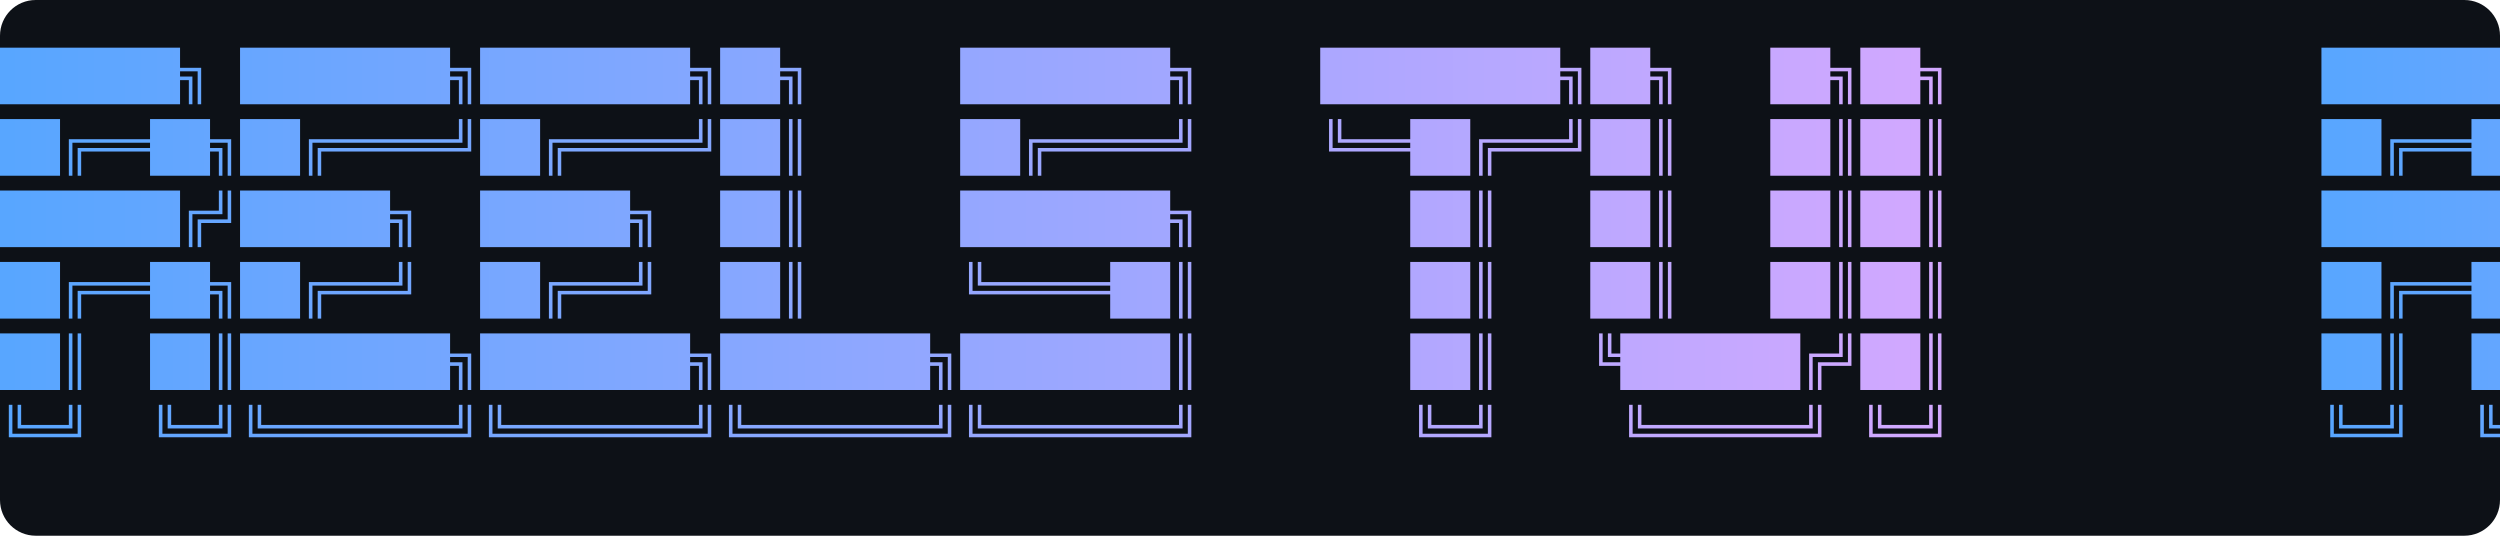
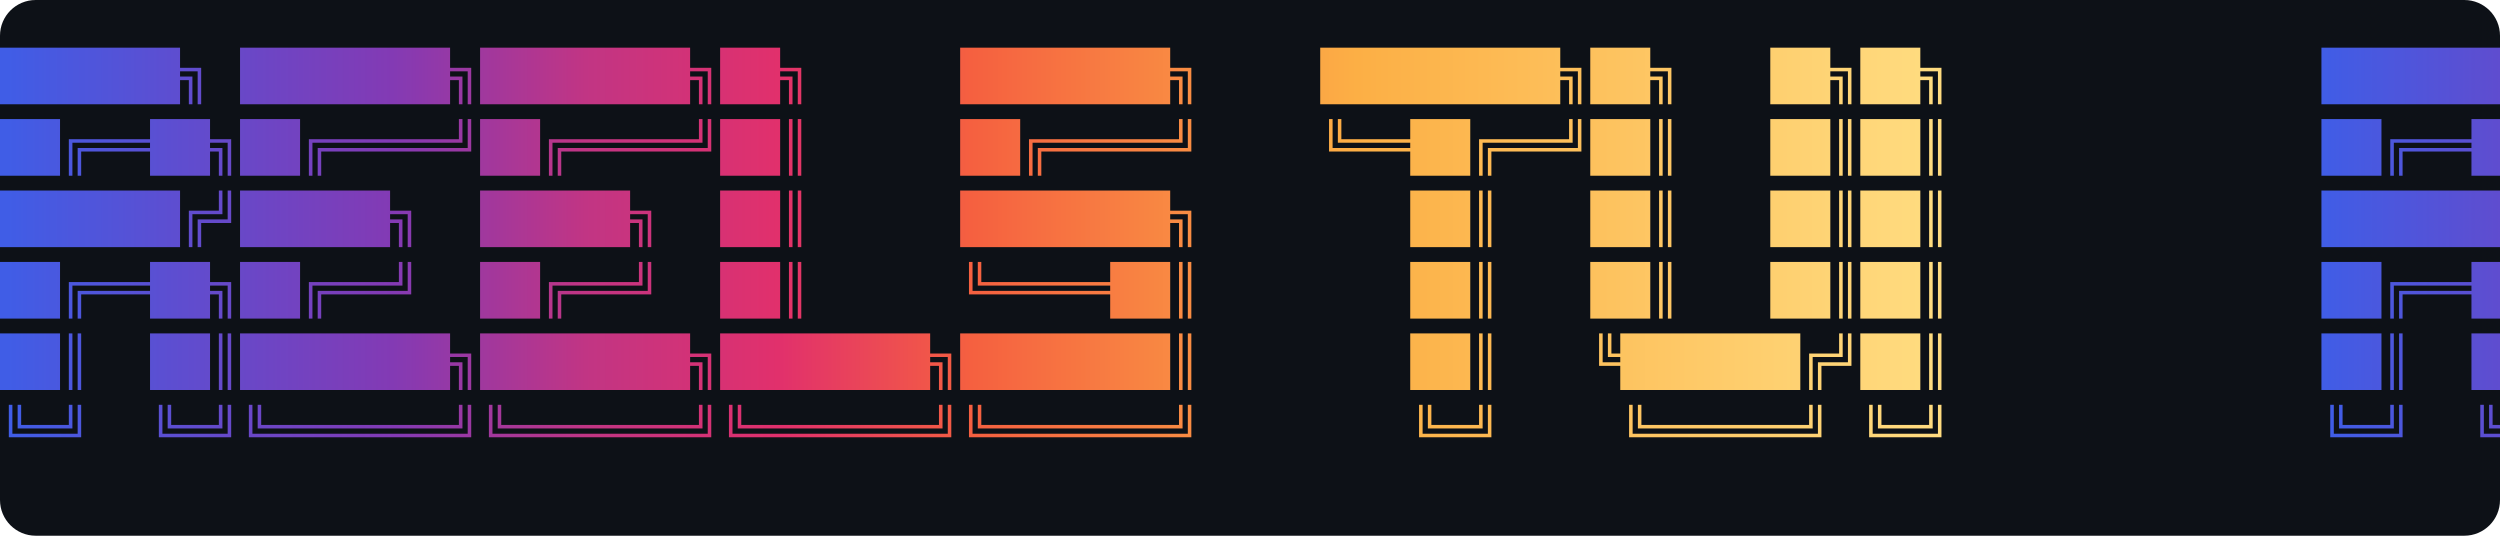
<svg xmlns="http://www.w3.org/2000/svg" viewBox="0 0 700 150" role="img" aria-label="REELS TUI">
  <defs>
    <linearGradient id="textGrad" x1="0%" y1="0%" x2="100%" y2="0%">
-       <stop offset="0%" stop-color="#58a6ff" />
-       <stop offset="100%" stop-color="#d2a8ff" />
+       <stop offset="0%" stop-color="#405de6" />
+       <stop offset="20%" stop-color="#833ab4" />
+       <stop offset="30%" stop-color="#c13584" />
+       <stop offset="40%" stop-color="#e1306c" />
+       <stop offset="50%" stop-color="#f56040" />
+       <stop offset="70%" stop-color="#fcaf45" />
+       <stop offset="100%" stop-color="#ffdc80" />
    </linearGradient>
    <clipPath id="viewport">
      <rect width="700" height="150" rx="10" />
    </clipPath>
  </defs>
  <style>
    @keyframes scroll {
      from { transform: translateX(0); }
      to { transform: translateX(-650px); }
    }
    .marquee {
      animation: scroll 10s linear infinite;
    }
    .art {
      font-family: 'Courier New', Courier, monospace;
      font-size: 14px;
      fill: url(#textGrad);
    }
  </style>
  <rect width="700" height="150" rx="10" fill="#0d1117" />
  <g clip-path="url(#viewport)">
    <g class="marquee">
      <text class="art" xml:space="preserve" x="0" y="25">██████╗ ███████╗███████╗██╗     ███████╗    ████████╗██╗   ██╗██╗</text>
      <text class="art" xml:space="preserve" x="0" y="45">██╔══██╗██╔════╝██╔════╝██║     ██╔════╝    ╚══██╔══╝██║   ██║██║</text>
      <text class="art" xml:space="preserve" x="0" y="65">██████╔╝█████╗  █████╗  ██║     ███████╗       ██║   ██║   ██║██║</text>
      <text class="art" xml:space="preserve" x="0" y="85">██╔══██╗██╔══╝  ██╔══╝  ██║     ╚════██║       ██║   ██║   ██║██║</text>
      <text class="art" xml:space="preserve" x="0" y="105">██║  ██║███████╗███████╗███████╗███████║       ██║   ╚██████╔╝██║</text>
      <text class="art" xml:space="preserve" x="0" y="125">╚═╝  ╚═╝╚══════╝╚══════╝╚══════╝╚══════╝       ╚═╝    ╚═════╝ ╚═╝</text>
      <text class="art" xml:space="preserve" x="650" y="25">██████╗ ███████╗███████╗██╗     ███████╗    ████████╗██╗   ██╗██╗</text>
      <text class="art" xml:space="preserve" x="650" y="45">██╔══██╗██╔════╝██╔════╝██║     ██╔════╝    ╚══██╔══╝██║   ██║██║</text>
      <text class="art" xml:space="preserve" x="650" y="65">██████╔╝█████╗  █████╗  ██║     ███████╗       ██║   ██║   ██║██║</text>
      <text class="art" xml:space="preserve" x="650" y="85">██╔══██╗██╔══╝  ██╔══╝  ██║     ╚════██║       ██║   ██║   ██║██║</text>
      <text class="art" xml:space="preserve" x="650" y="105">██║  ██║███████╗███████╗███████╗███████║       ██║   ╚██████╔╝██║</text>
      <text class="art" xml:space="preserve" x="650" y="125">╚═╝  ╚═╝╚══════╝╚══════╝╚══════╝╚══════╝       ╚═╝    ╚═════╝ ╚═╝</text>
    </g>
  </g>
</svg>
